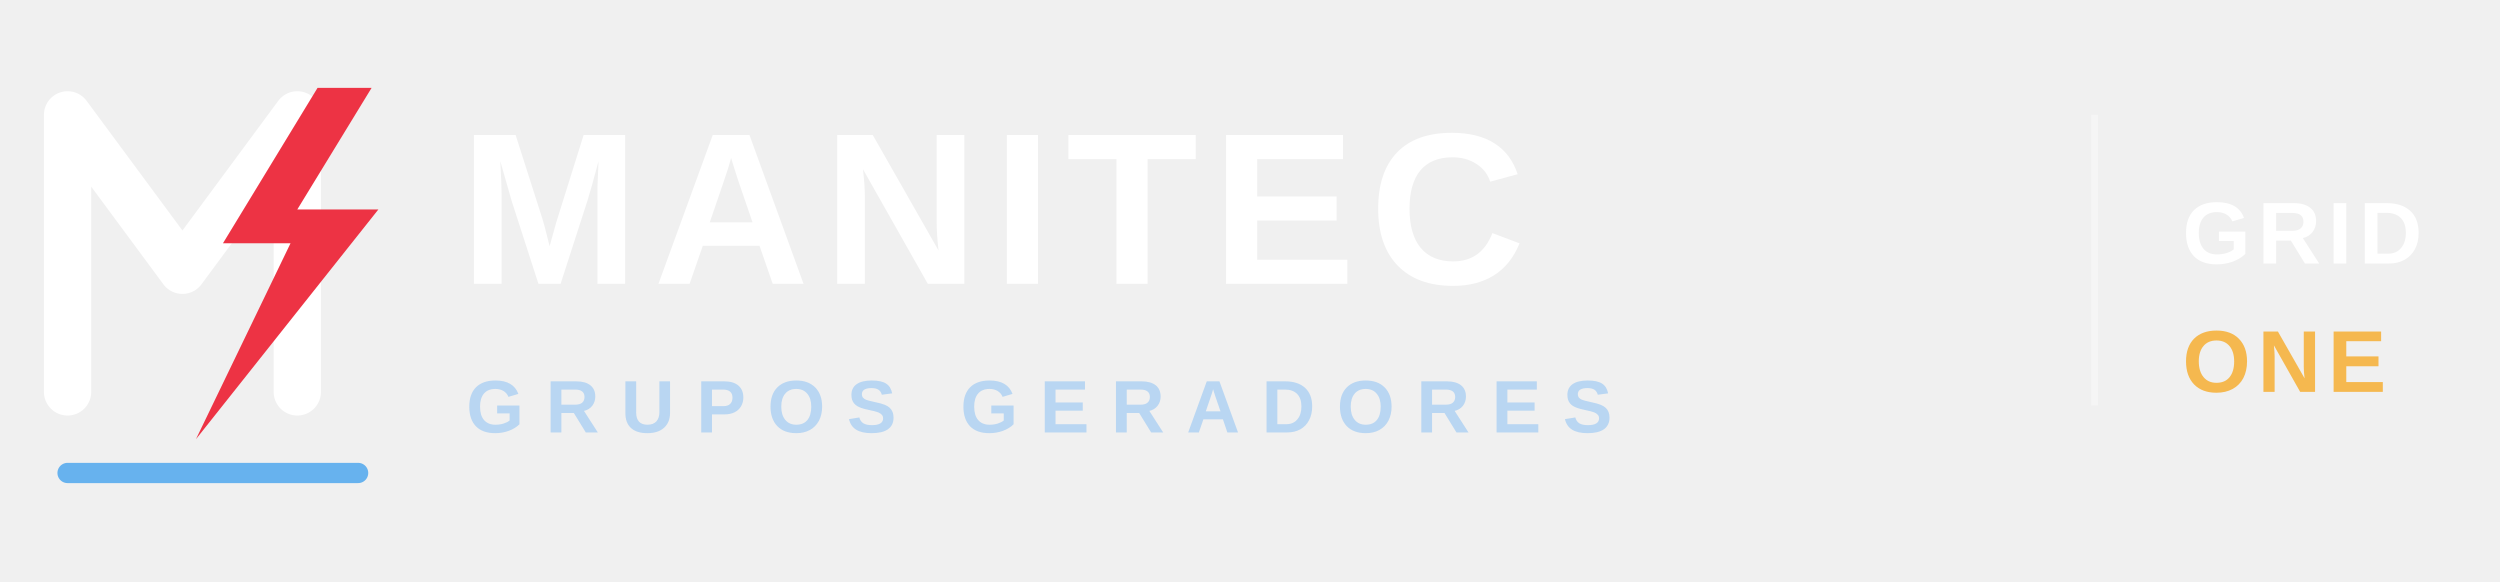
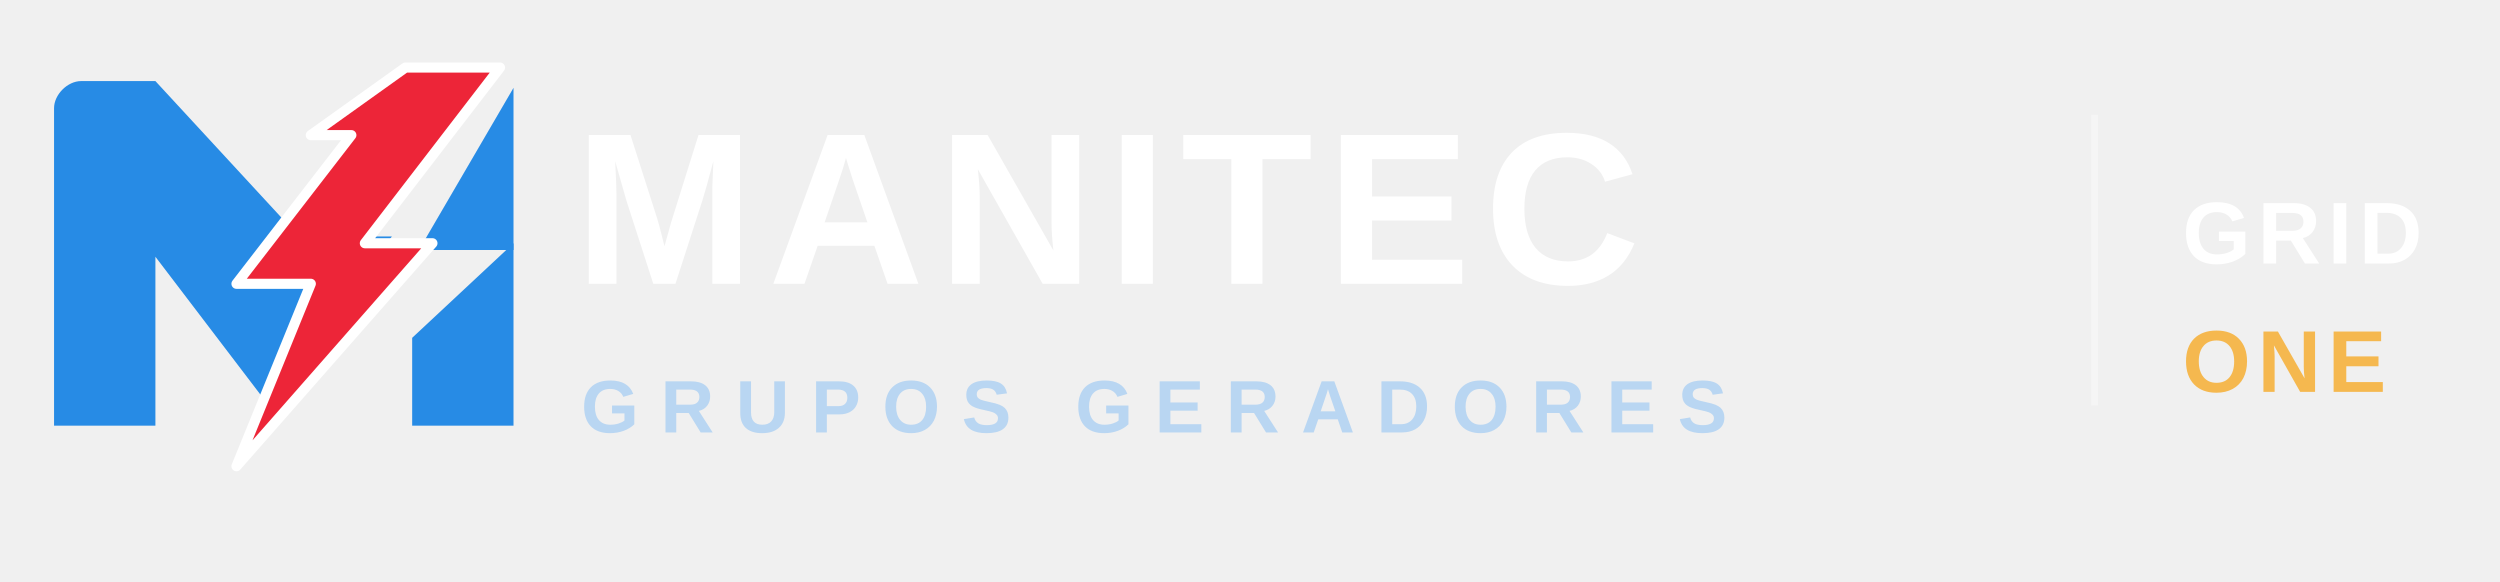
<svg xmlns="http://www.w3.org/2000/svg" viewBox="0 0 370 86" role="img" aria-labelledby="title desc">
-   <g fill="none" stroke-linecap="round" stroke-linejoin="round">
-     <path d="M10 58V17l17 23 17-23v41" stroke="#fff" stroke-width="7" />
-     <path d="M47 13 33 36h10L29 65l27-34H44l11-18Z" fill="#ed3344" />
-     <path d="M10 70h43" stroke="#67b2ee" stroke-width="3" />
-   </g>
-   <text x="68" y="42" fill="#fff" font-family="Arial, Helvetica, sans-serif" font-size="32" font-weight="800" letter-spacing="2">MANITEC</text>
-   <text x="69" y="64" fill="#b9d6f2" font-family="Arial, Helvetica, sans-serif" font-size="11" font-weight="700" letter-spacing="3.2">GRUPOS GERADORES</text>
+   <path d="M8 16c0-2 2-4 4-4h11l24 26 3-3h8L39 59 23 38v25H8V16Z" fill="#278be5" />
+   <path d="M76 13v24H62Z" fill="#278be5" />
+   <path d="M76 36v27H61V50Z" fill="#278be5" />
+   <path d="M60 10h14L54 36h10L35 69l11-27H35l17-22h-6L60 10Z" fill="#ed2538" stroke="#fff" stroke-width="1.5" stroke-linejoin="round" />
+   <text x="85" y="42" fill="#fff" font-family="Arial, Helvetica, sans-serif" font-size="32" font-weight="800" letter-spacing="2">MANITEC</text>
+   <text x="86" y="64" fill="#b9d6f2" font-family="Arial, Helvetica, sans-serif" font-size="11" font-weight="700" letter-spacing="3.2">GRUPOS GERADORES</text>
  <path d="M310 17v43" stroke="#ffffff" stroke-opacity=".35" />
  <text x="323" y="39" fill="#fff" font-family="Arial, Helvetica, sans-serif" font-size="13" font-weight="700" letter-spacing="1">GRID</text>
  <text x="323" y="58" fill="#f5b84f" font-family="Arial, Helvetica, sans-serif" font-size="13" font-weight="700" letter-spacing="1">ONE</text>
</svg>
